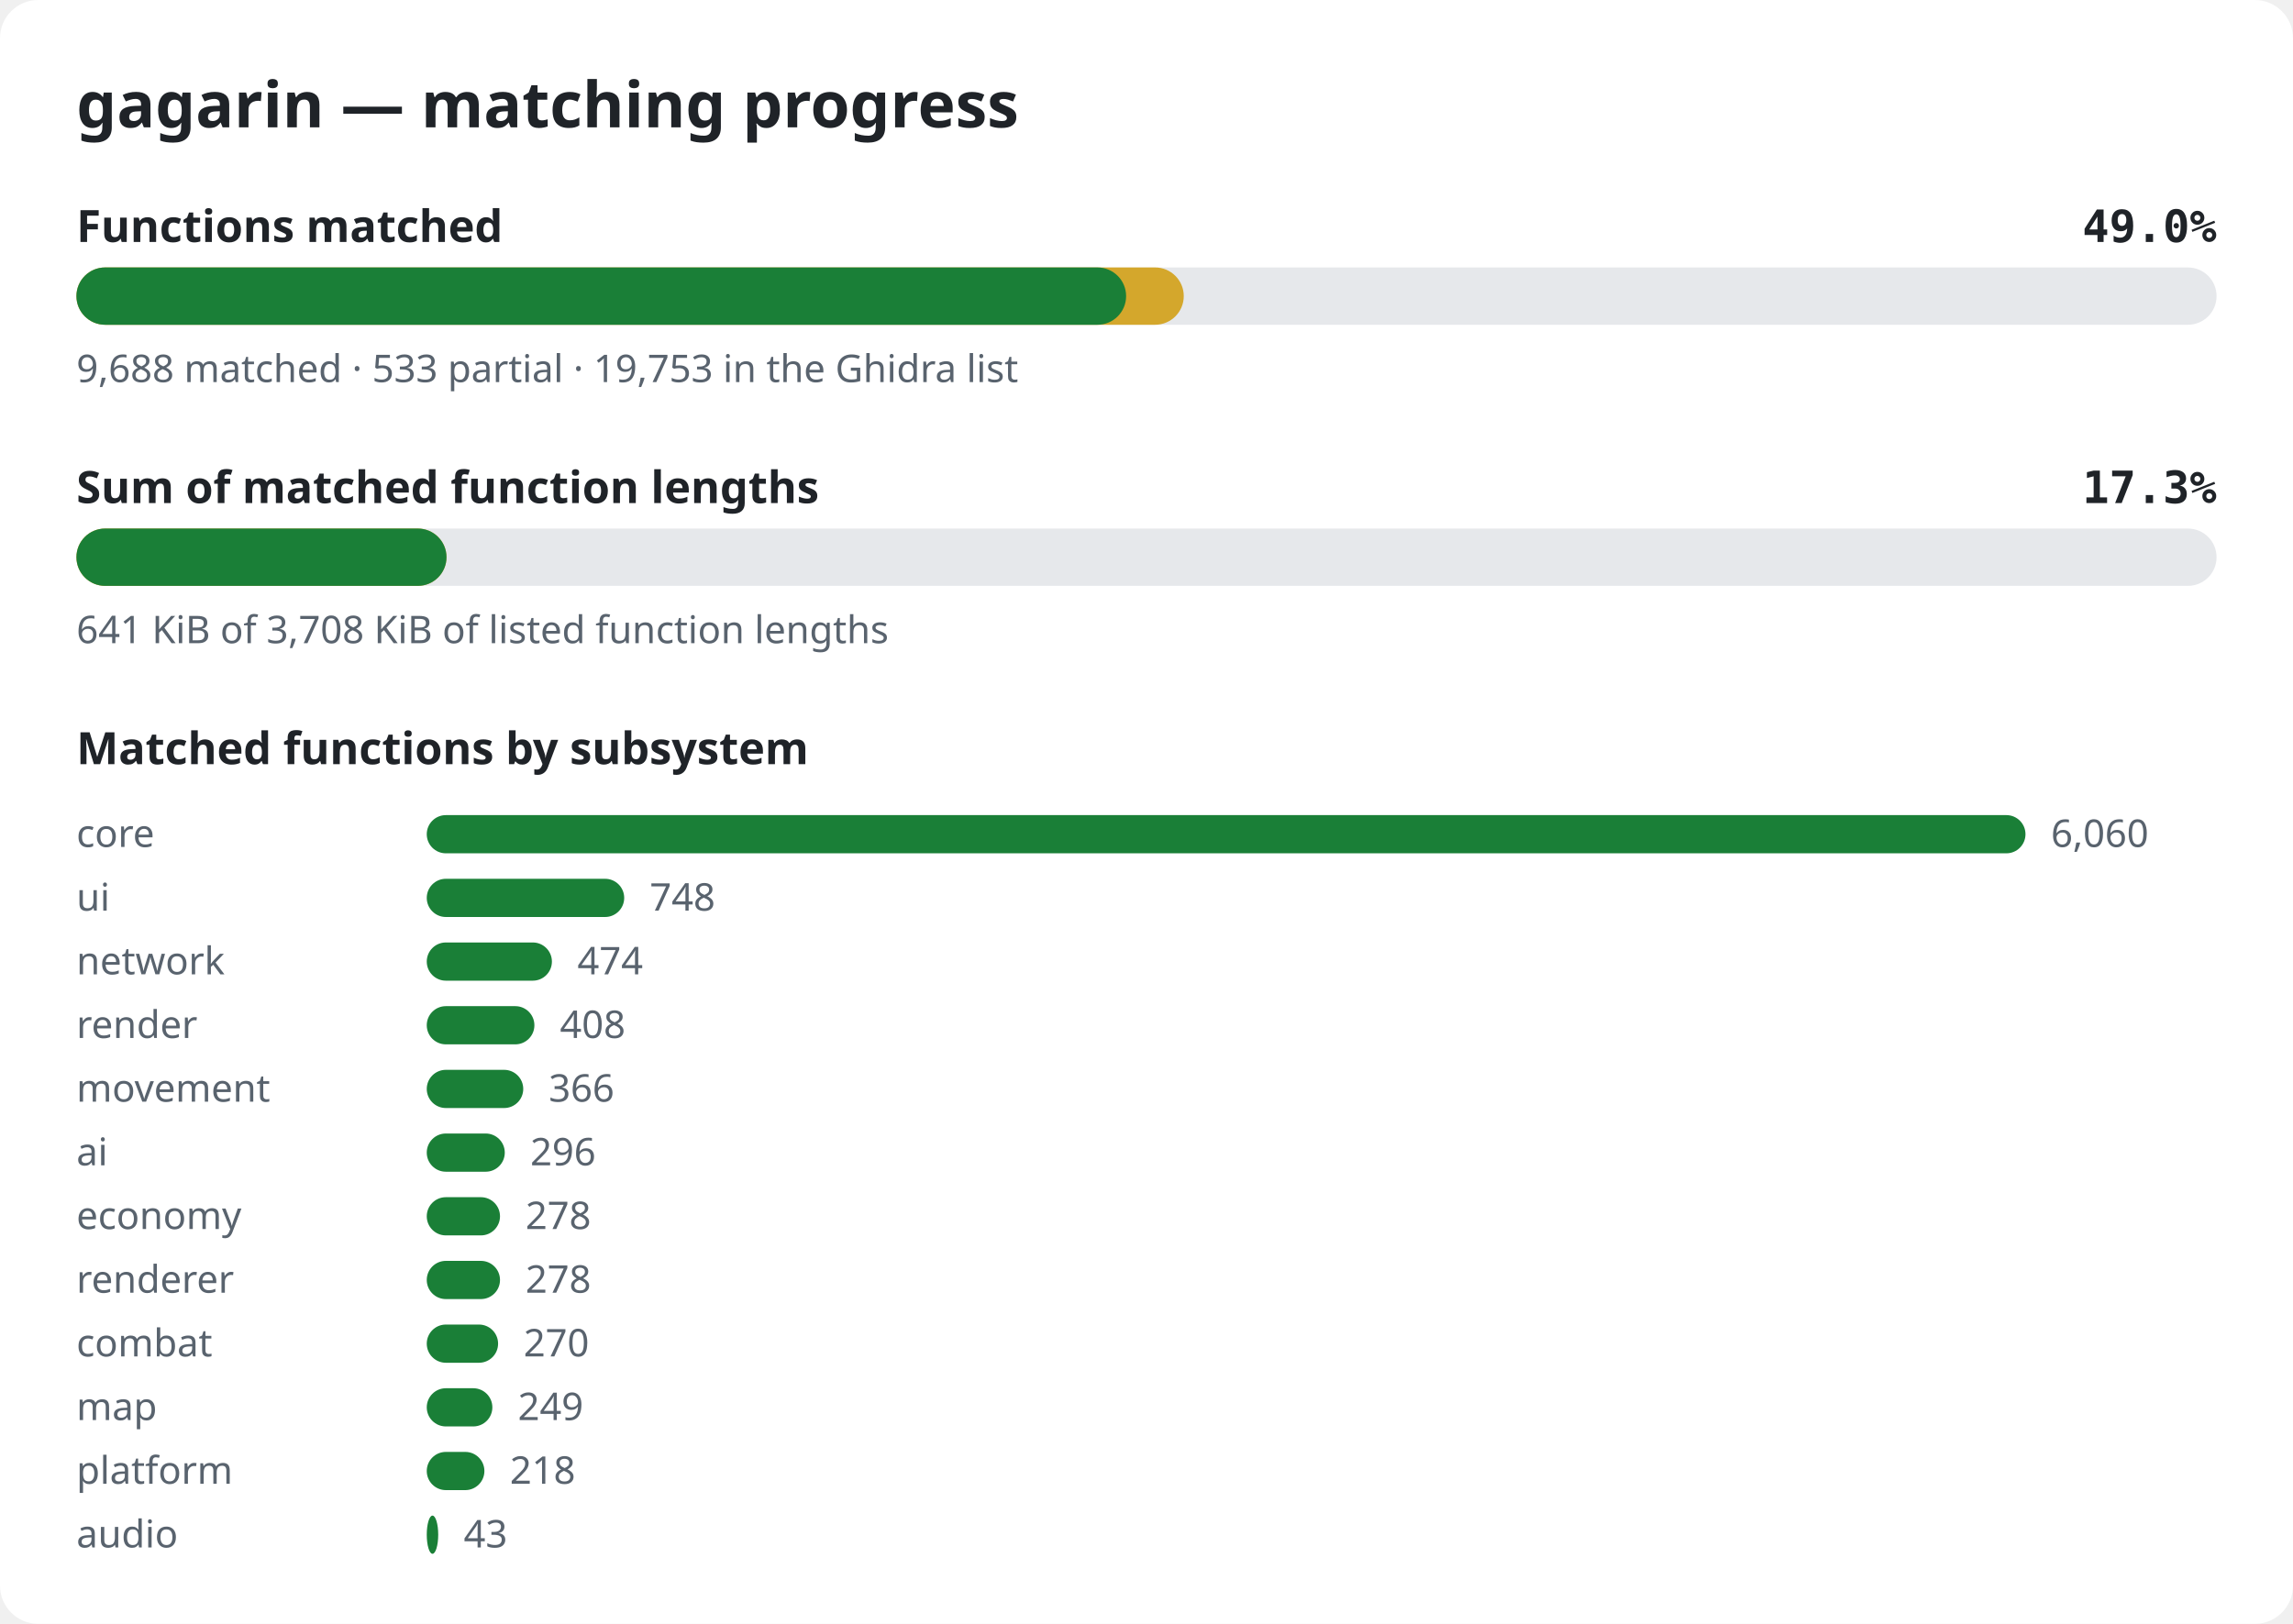
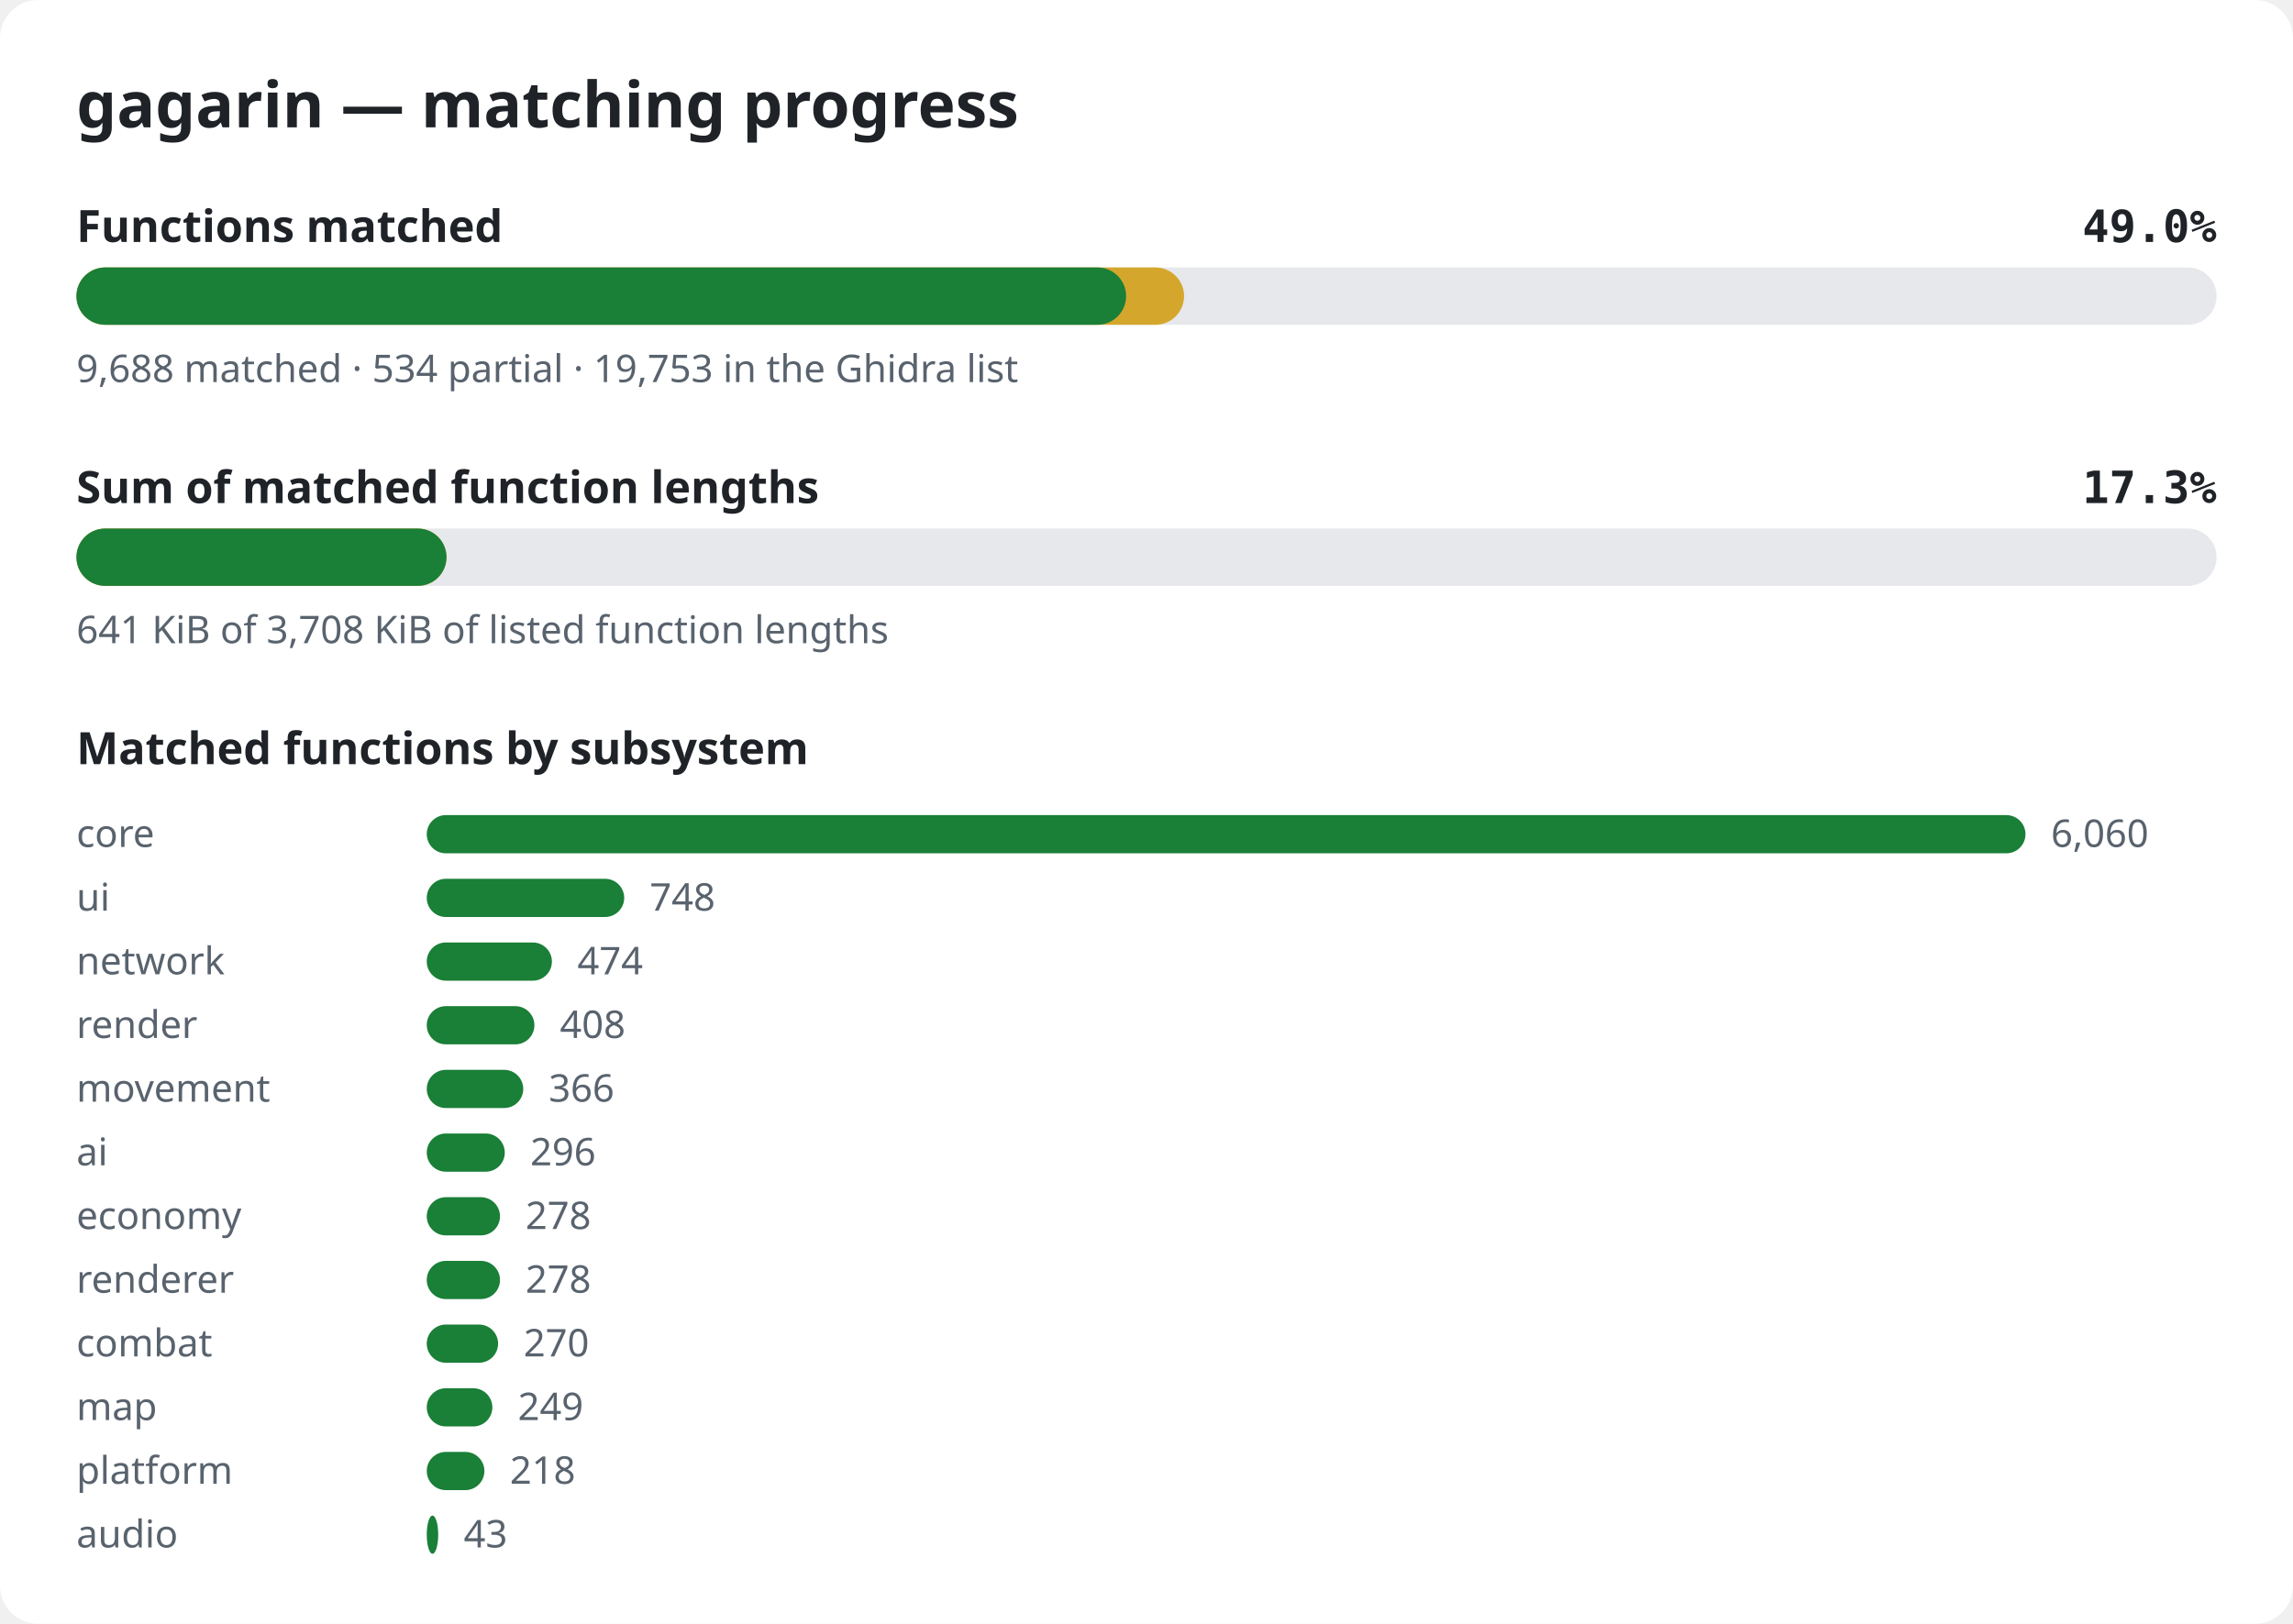
<svg xmlns="http://www.w3.org/2000/svg" width="720" height="510" viewBox="0 0 720 510" role="img" aria-label="gagarin matching progress">
  <style>.bg{fill:#ffffff}.title{font:600 20px sans-serif;fill:#1f2328}.label{font:600 14px sans-serif;fill:#1f2328}.pct{font:600 14px monospace;fill:#1f2328}.note{font:12px sans-serif;fill:#59636e}.track{fill:#e6e8eb}.done{fill:#1a7f37}.partial{fill:#d4a72c}@media (prefers-color-scheme: dark){.bg{fill:#0d1117}.title,.label,.pct{fill:#e6edf3}.note{fill:#9198a1}.track{fill:#262c36}.done{fill:#3fb950}.partial{fill:#d29922}}</style>
  <rect width="720" height="510" rx="12" class="bg" />
  <text x="24" y="40" class="title">gagarin — matching progress</text>
  <text x="24" y="76" class="label">Functions matched</text>
  <text x="696" y="76" class="pct" text-anchor="end">49.0%</text>
  <rect x="24" y="84" width="672" height="18" rx="9" class="track" />
-   <rect x="24" y="84" width="347.7" height="18" rx="9" class="partial" />
+   <rect x="24" y="84" width="347.8" height="18" rx="9" class="partial" />
  <rect x="24" y="84" width="329.6" height="18" rx="9" class="done" />
-   <text x="24" y="120" class="note">9,688 matched · 533 partial · 19,753 in the Ghidra list</text>
+   <text x="24" y="120" class="note">9,688 matched · 534 partial · 19,753 in the Ghidra list</text>
  <text x="24" y="158" class="label">Sum of matched function lengths</text>
  <text x="696" y="158" class="pct" text-anchor="end">17.3%</text>
  <rect x="24" y="166" width="672" height="18" rx="9" class="track" />
  <rect x="24" y="166" width="116.2" height="18" rx="9" class="partial" />
  <rect x="24" y="166" width="116.2" height="18" rx="9" class="done" />
  <text x="24" y="202" class="note">641 KiB of 3,708 KiB of listed function lengths</text>
  <text x="24" y="240" class="label">Matched functions by subsystem</text>
  <text x="24" y="266" class="note">core</text>
  <rect x="134" y="256" width="502.0" height="12" rx="6" class="done" />
  <text x="644.0" y="266" class="note">6,060</text>
  <text x="24" y="286" class="note">ui</text>
  <rect x="134" y="276" width="62.0" height="12" rx="6" class="done" />
  <text x="204.0" y="286" class="note">748</text>
  <text x="24" y="306" class="note">network</text>
  <rect x="134" y="296" width="39.3" height="12" rx="6" class="done" />
  <text x="181.3" y="306" class="note">474</text>
  <text x="24" y="326" class="note">render</text>
  <rect x="134" y="316" width="33.8" height="12" rx="6" class="done" />
  <text x="175.8" y="326" class="note">408</text>
  <text x="24" y="346" class="note">movement</text>
  <rect x="134" y="336" width="30.3" height="12" rx="6" class="done" />
  <text x="172.3" y="346" class="note">366</text>
  <text x="24" y="366" class="note">ai</text>
  <rect x="134" y="356" width="24.5" height="12" rx="6" class="done" />
  <text x="166.5" y="366" class="note">296</text>
  <text x="24" y="386" class="note">economy</text>
  <rect x="134" y="376" width="23.0" height="12" rx="6" class="done" />
  <text x="165.0" y="386" class="note">278</text>
  <text x="24" y="406" class="note">renderer</text>
  <rect x="134" y="396" width="23.0" height="12" rx="6" class="done" />
  <text x="165.0" y="406" class="note">278</text>
  <text x="24" y="426" class="note">combat</text>
  <rect x="134" y="416" width="22.4" height="12" rx="6" class="done" />
  <text x="164.4" y="426" class="note">270</text>
  <text x="24" y="446" class="note">map</text>
  <rect x="134" y="436" width="20.6" height="12" rx="6" class="done" />
  <text x="162.6" y="446" class="note">249</text>
  <text x="24" y="466" class="note">platform</text>
  <rect x="134" y="456" width="18.1" height="12" rx="6" class="done" />
  <text x="160.1" y="466" class="note">218</text>
  <text x="24" y="486" class="note">audio</text>
  <rect x="134" y="476" width="3.6" height="12" rx="6" class="done" />
  <text x="145.6" y="486" class="note">43</text>
</svg>
